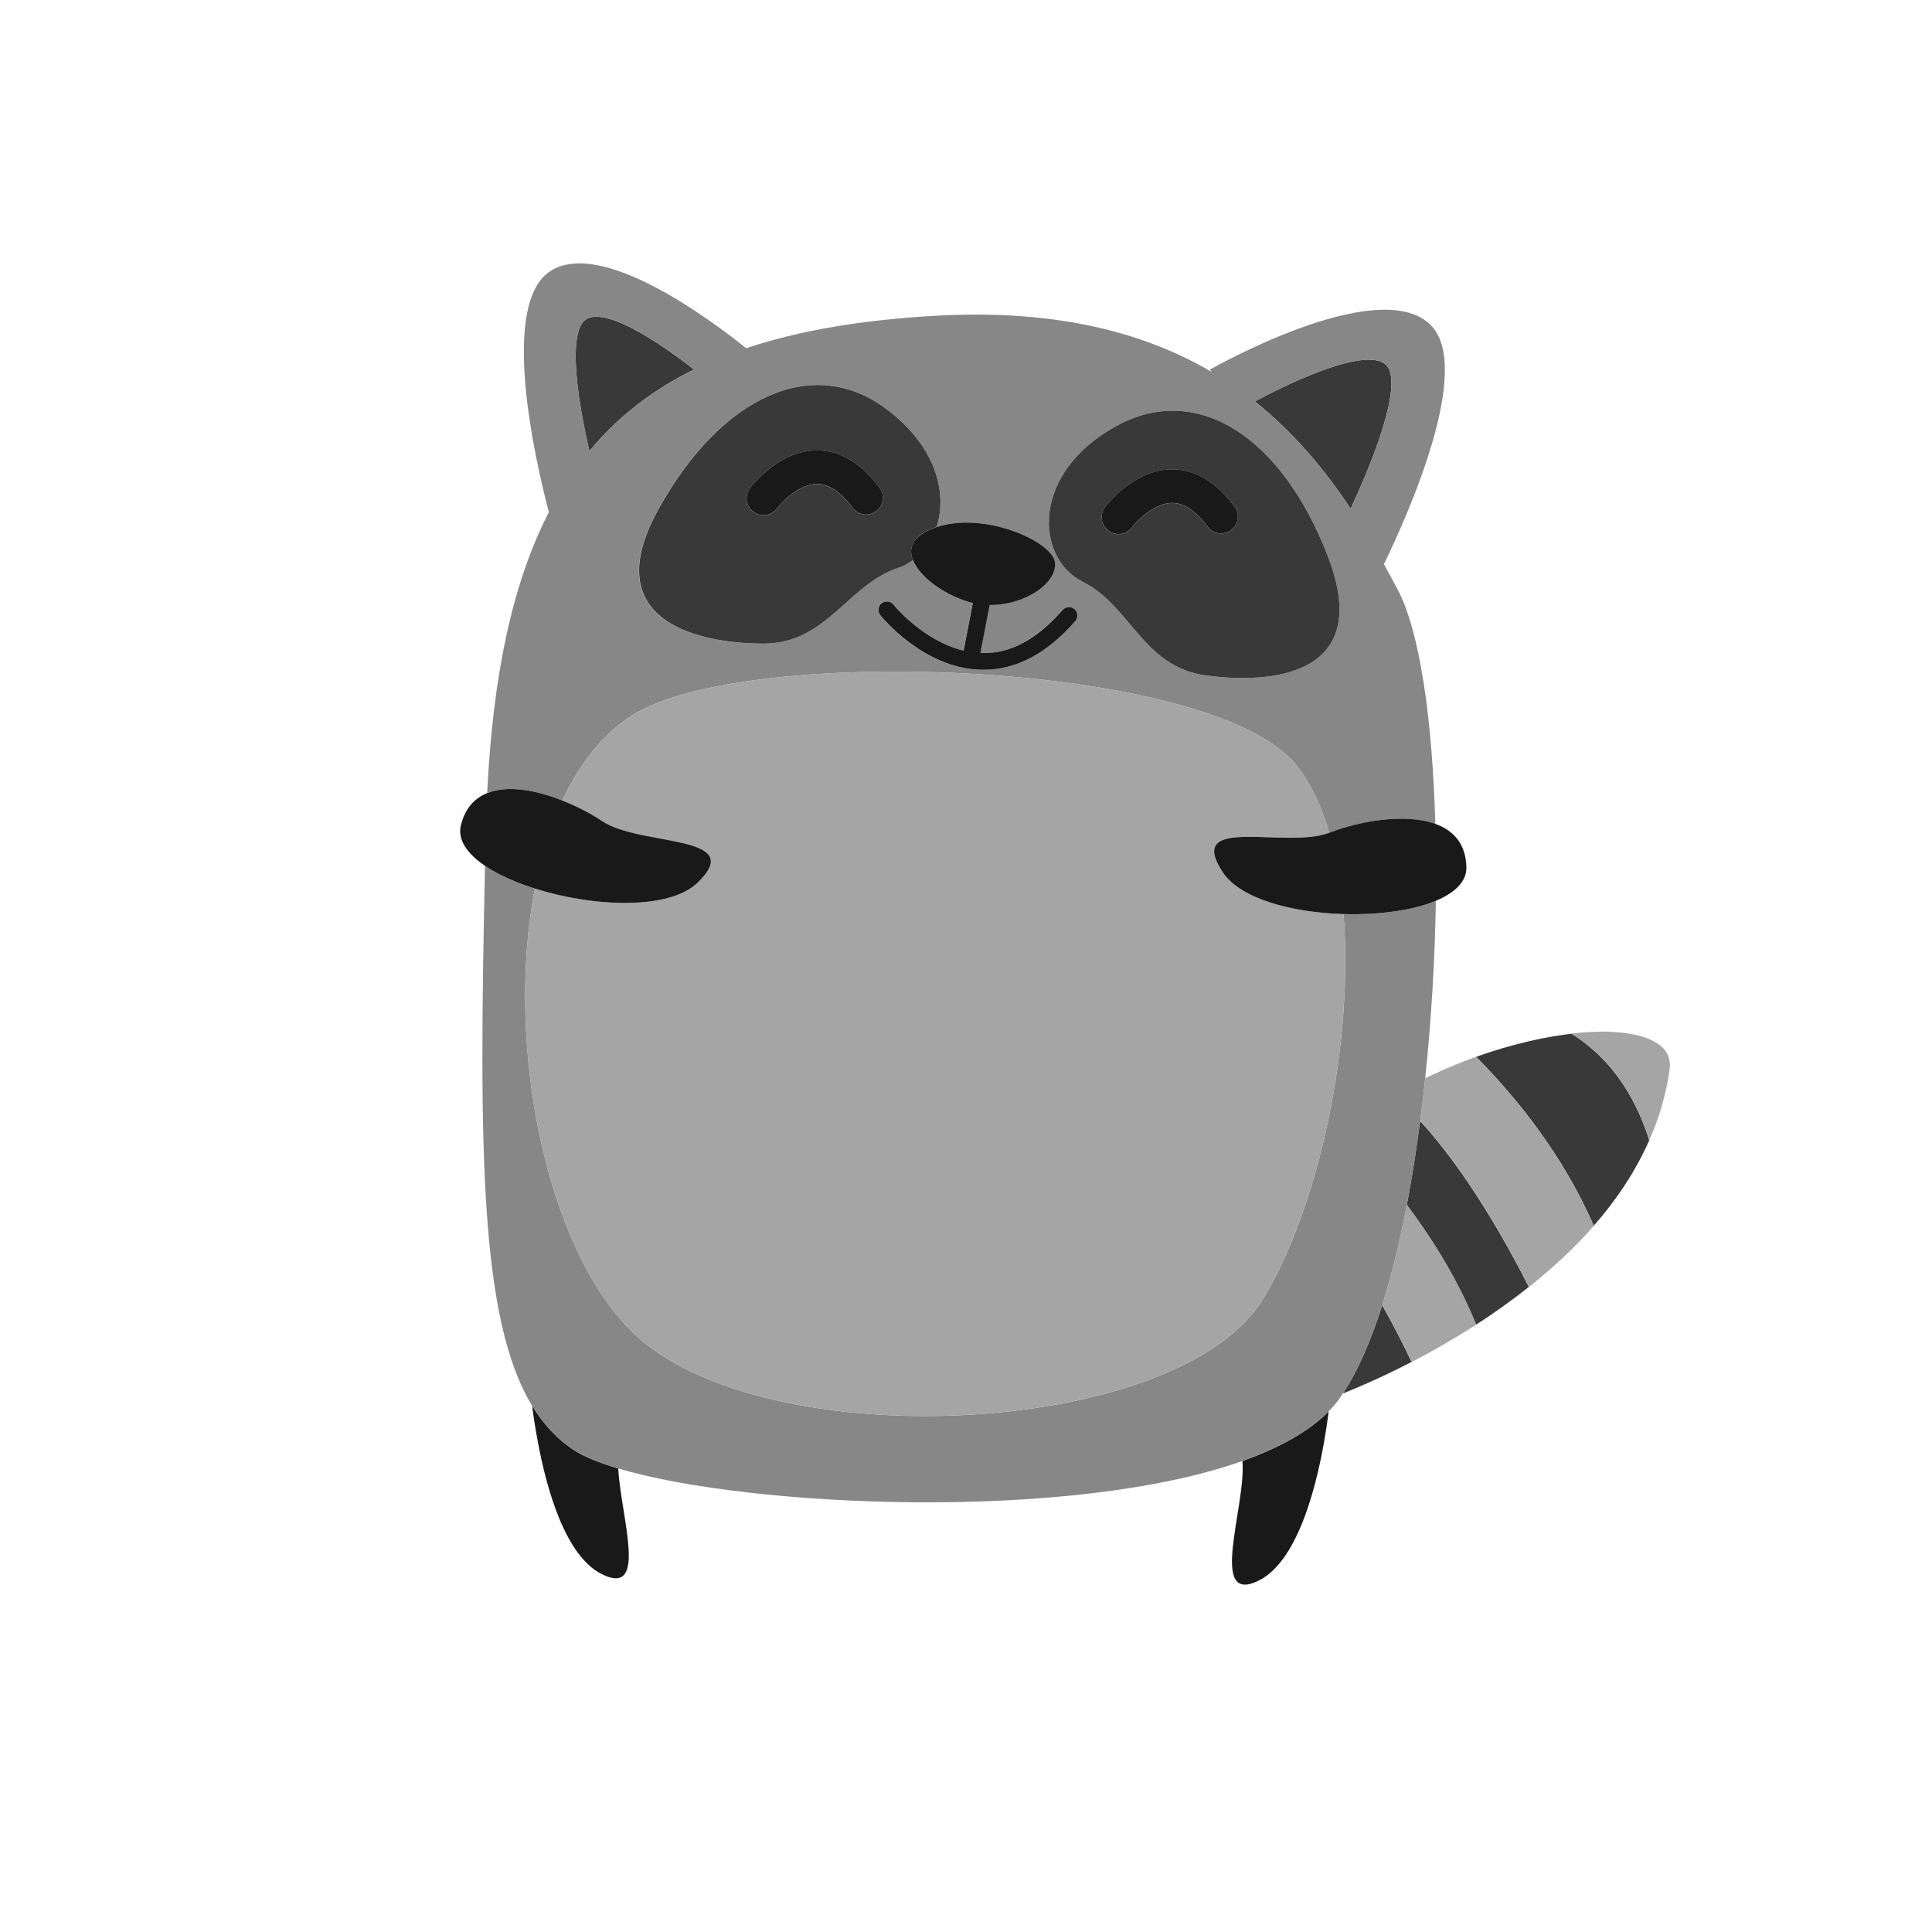
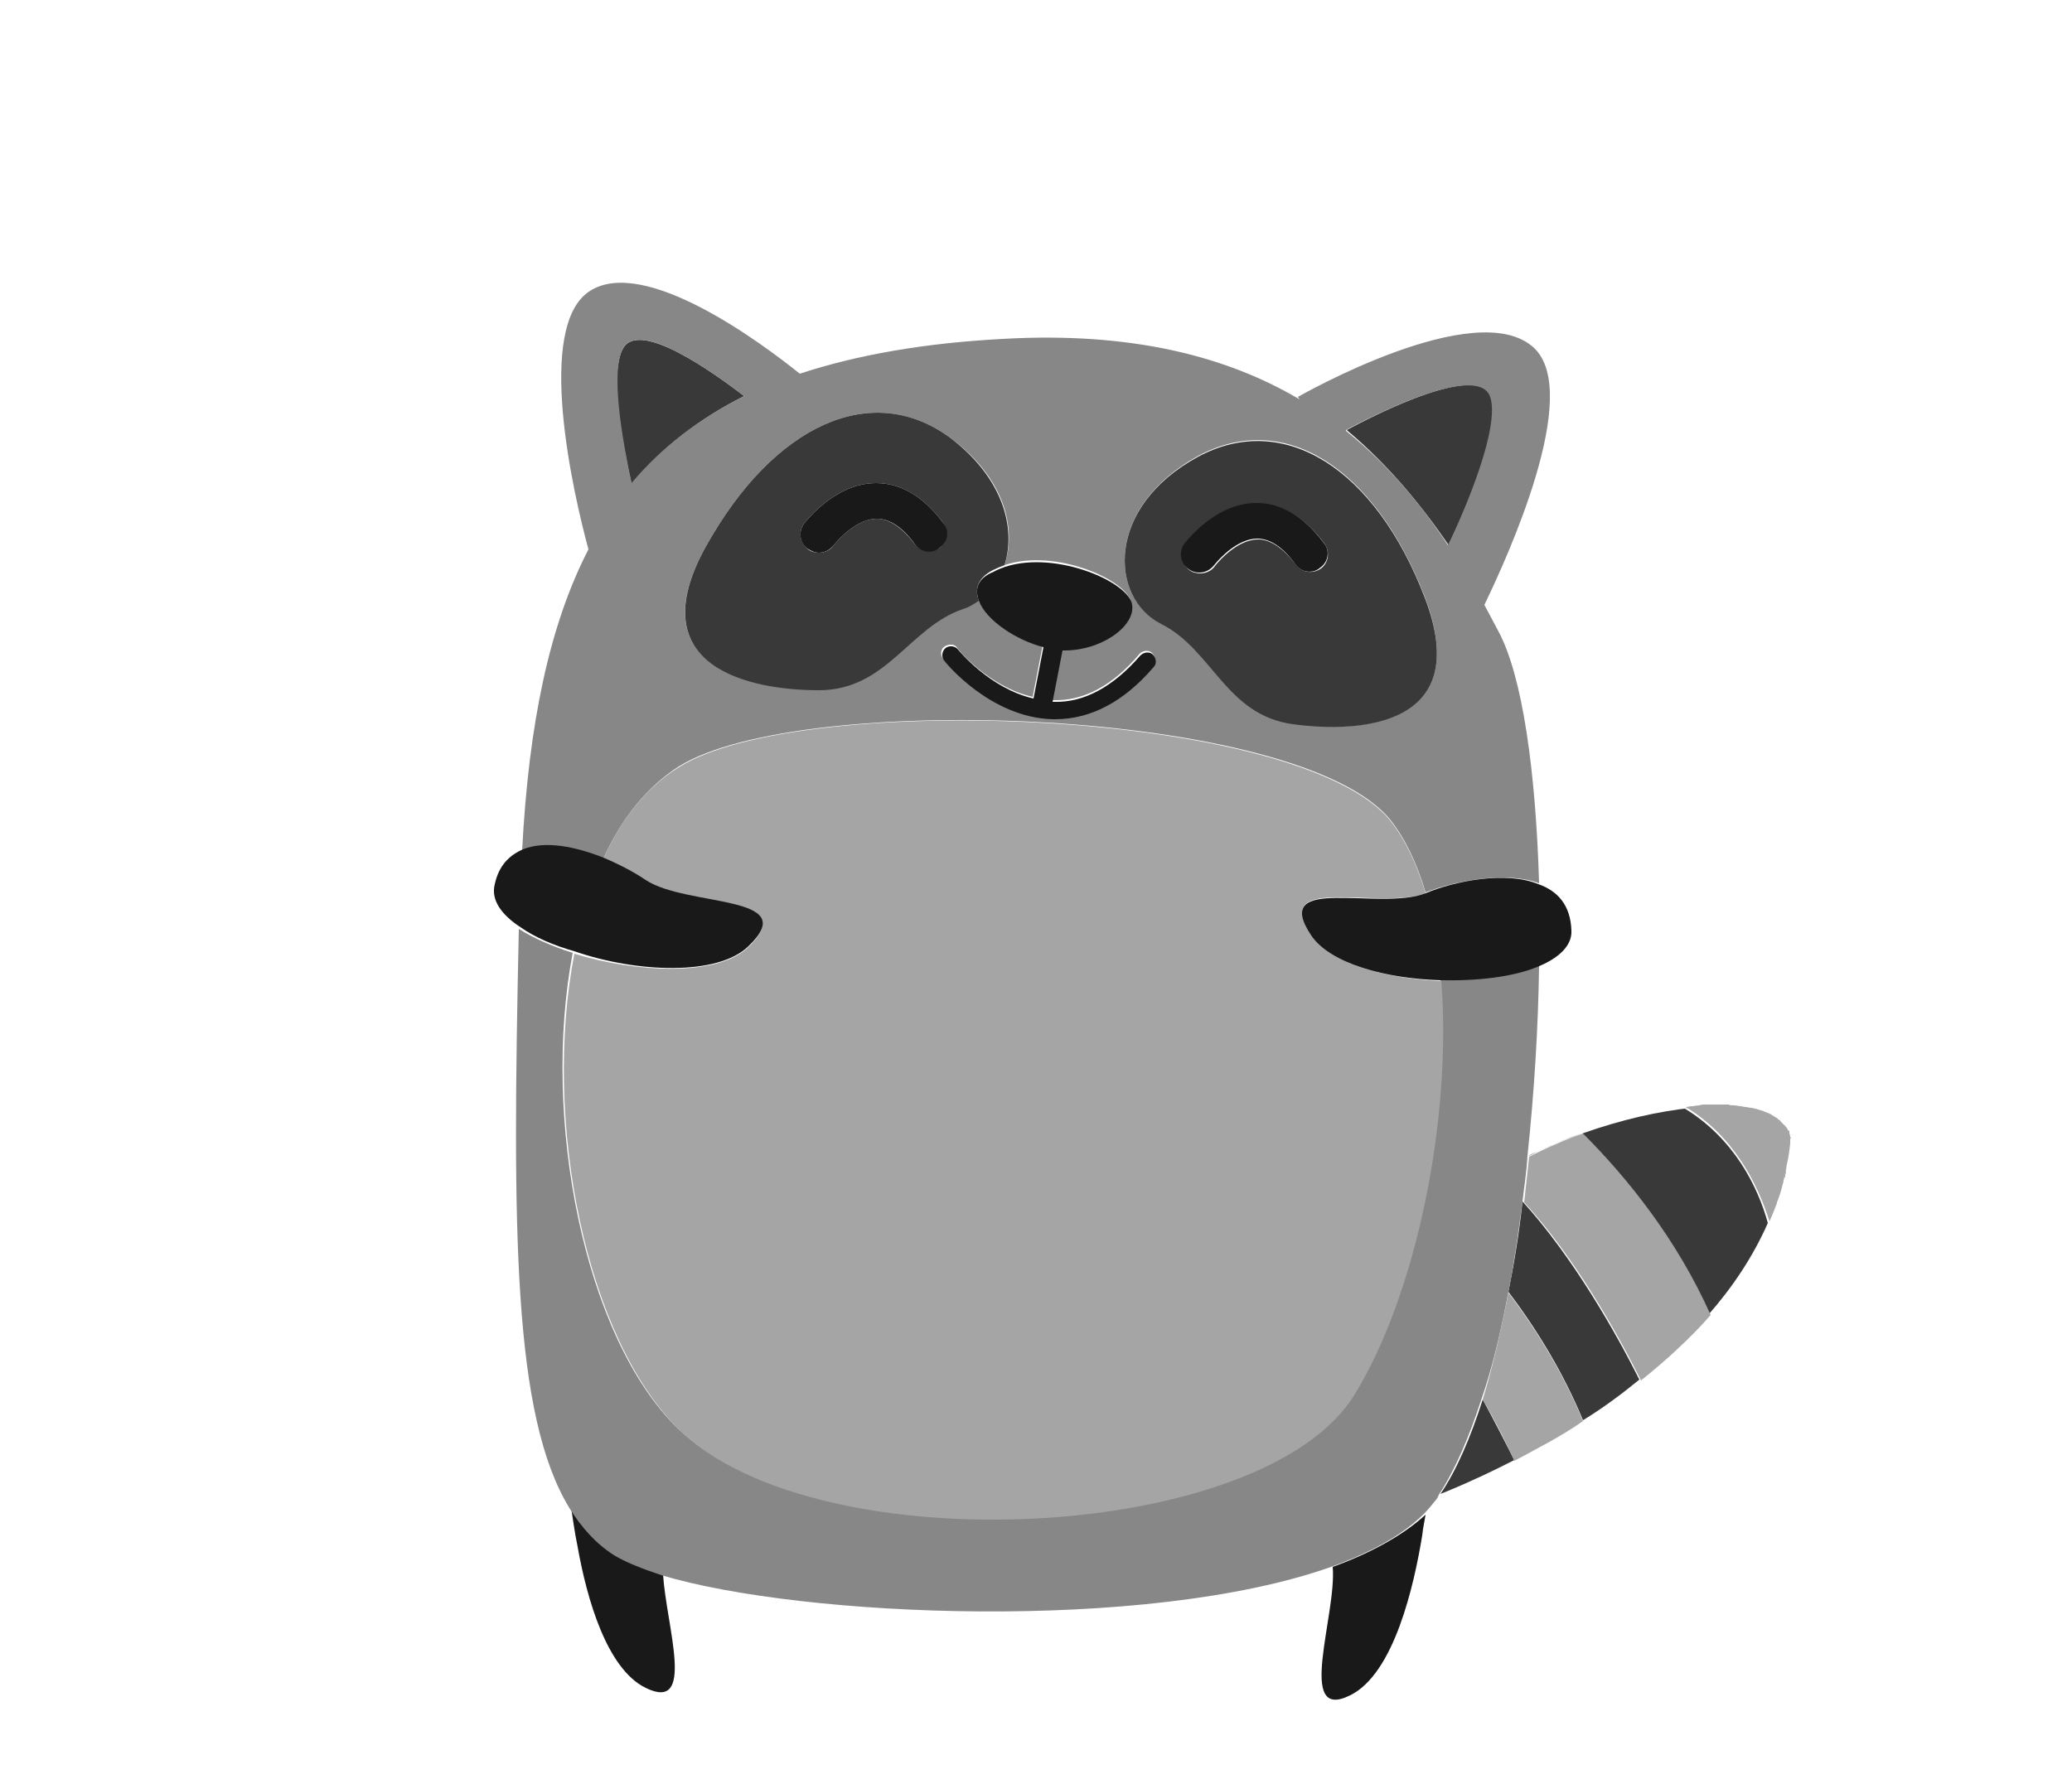
- <svg xmlns="http://www.w3.org/2000/svg" version="1.1" x="0px" y="0px" viewBox="0 0 250 250" style="enable-background:new 0 0 250 250;" xml:space="preserve">
-   <style type="text/css">
- 	.st0{fill:#393939;}
- 	.st1{fill:#A5A5A5;}
- 	.st2{fill:#191919;}
- 	.st3{fill:#878787;}
- </style>
+ <svg xmlns="http://www.w3.org/2000/svg" version="1.1" id="Layer_1" x="0px" y="0px" viewBox="0 0 250 214.6" enable-background="new 0 0 250 214.6" xml:space="preserve">
  <g id="_x31_">
</g>
  <g id="Designed_by_Vecteezy">
-     <path class="st0" d="M185.63,138.95c-0.4,0.19-0.81,0.38-1.21,0.57c0,0.01,0,0.01,0,0.02   C184.83,139.35,185.23,139.14,185.63,138.95z" />
-     <path class="st0" d="M178.85,168.89c-1.47,4.66-3.17,8.56-5.1,11.43c2.04-0.8,6.99-2.88,12.82-6.21c-1.36,0.78-2.67,1.49-3.91,2.13   C181.6,173.99,180.31,171.46,178.85,168.89z" />
-     <path class="st0" d="M215.78,136.44c0.03,0.07,0.06,0.14,0.09,0.22C215.84,136.59,215.81,136.51,215.78,136.44z" />
-     <path class="st0" d="M216.02,137.19c0.01,0.08,0.03,0.15,0.04,0.23C216.05,137.35,216.03,137.27,216.02,137.19z" />
-     <path class="st0" d="M182.04,155.91c3.38,4.51,6.62,9.73,8.97,15.5c2.26-1.45,4.56-3.09,6.82-4.88   c-2.81-5.56-7.97-14.84-14.07-21.48C183.28,148.8,182.7,152.45,182.04,155.91z" />
-     <path class="st0" d="M185.66,138.94c1.78-0.82,3.57-1.55,5.34-2.19C189.23,137.38,187.45,138.12,185.66,138.94z" />
-     <path class="st0" d="M203.34,133.76c0.28-0.03,0.55-0.05,0.83-0.08c-3.91,0.37-8.45,1.39-13.16,3.07   c5.27,5.33,11.27,12.75,15.22,21.87c2.9-3.31,5.39-7,7.18-11.06C212.07,143.21,209.22,137.39,203.34,133.76z" />
-     <path class="st0" d="M212.79,134.22c0.09,0.03,0.16,0.07,0.25,0.1C212.96,134.29,212.88,134.25,212.79,134.22z" />
-     <path class="st0" d="M191,171.43c-1.45,0.93-2.87,1.79-4.24,2.58C188.14,173.21,189.55,172.36,191,171.43z" />
-     <path class="st0" d="M214.55,135.08c0.08,0.06,0.16,0.11,0.24,0.17C214.72,135.19,214.63,135.14,214.55,135.08z" />
-     <path class="st0" d="M213.73,134.61c0.11,0.05,0.21,0.11,0.31,0.16C213.94,134.71,213.84,134.66,213.73,134.61z" />
-     <path class="st0" d="M208.55,133.54c0.23,0.01,0.45,0.03,0.68,0.05C209.01,133.57,208.79,133.55,208.55,133.54z" />
-     <path class="st0" d="M206.61,133.53c0.25-0.01,0.5-0.01,0.74-0.02C207.11,133.51,206.86,133.52,206.61,133.53z" />
-     <path class="st0" d="M205,133.61c0.28-0.02,0.55-0.04,0.82-0.05C205.54,133.57,205.27,133.59,205,133.61z" />
-     <path class="st0" d="M211.3,133.85c0.16,0.03,0.33,0.06,0.48,0.1C211.63,133.91,211.46,133.88,211.3,133.85z" />
-     <path class="st0" d="M210.02,133.65c0.2,0.02,0.38,0.05,0.57,0.08C210.4,133.7,210.21,133.68,210.02,133.65z" />
-     <path class="st0" d="M202.13,162.83c-1.39,1.3-2.84,2.54-4.3,3.7C199.3,165.37,200.74,164.14,202.13,162.83z" />
-     <path class="st0" d="M206.22,158.63c-1.27,1.46-2.63,2.84-4.03,4.15C203.6,161.46,204.95,160.08,206.22,158.63z" />
-     <path class="st0" d="M215.37,135.8c0.02,0.02,0.03,0.05,0.05,0.07C215.4,135.85,215.39,135.82,215.37,135.8z" />
-     <path class="st0" d="M214.3,145.35c-0.27,0.74-0.57,1.48-0.89,2.2C213.73,146.83,214.03,146.1,214.3,145.35z" />
-     <path class="st0" d="M215.63,140.73c-0.13,0.6-0.28,1.18-0.44,1.77C215.35,141.91,215.51,141.33,215.63,140.73z" />
-     <path class="st0" d="M215.04,143.09c-0.21,0.74-0.45,1.46-0.71,2.18C214.59,144.55,214.83,143.83,215.04,143.09z" />
-     <path class="st1" d="M216.02,137.19c-0.03-0.18-0.08-0.36-0.15-0.53c-0.03-0.07-0.05-0.15-0.09-0.22c-0.1-0.2-0.22-0.39-0.36-0.57   c-0.02-0.02-0.03-0.05-0.05-0.07c-0.16-0.2-0.36-0.38-0.58-0.55c-0.07-0.06-0.16-0.11-0.24-0.17c-0.16-0.11-0.33-0.22-0.52-0.32   c-0.1-0.05-0.2-0.11-0.31-0.16c-0.22-0.1-0.45-0.2-0.69-0.28c-0.09-0.03-0.16-0.07-0.25-0.1c-0.32-0.11-0.66-0.2-1.01-0.28   c-0.16-0.04-0.32-0.07-0.48-0.1c-0.23-0.04-0.47-0.09-0.71-0.12c-0.19-0.03-0.38-0.05-0.57-0.08c-0.25-0.03-0.52-0.05-0.78-0.07   c-0.22-0.02-0.45-0.04-0.68-0.05c-0.39-0.02-0.79-0.03-1.2-0.03c-0.24,0-0.49,0.01-0.74,0.02c-0.26,0.01-0.52,0.02-0.79,0.03   c-0.27,0.01-0.54,0.03-0.82,0.05c-0.27,0.02-0.55,0.05-0.83,0.07c-0.28,0.03-0.55,0.05-0.83,0.08c5.88,3.63,8.73,9.45,10.07,13.8v0   c0,0,0-0.01,0.01-0.01c0.32-0.72,0.61-1.45,0.89-2.2c0.01-0.03,0.02-0.06,0.03-0.08c0.26-0.72,0.5-1.44,0.71-2.18   c0.06-0.19,0.1-0.4,0.15-0.59c0.16-0.58,0.31-1.17,0.44-1.77c0.17-0.82,0.32-1.65,0.42-2.49c0.04-0.29,0.03-0.56,0-0.82   C216.05,137.35,216.03,137.27,216.02,137.19z" />
-     <path class="st1" d="M191.01,136.75C191,136.75,191,136.75,191.01,136.75c-1.77,0.63-3.56,1.36-5.34,2.19   c-0.01,0-0.02,0.01-0.03,0.01c-0.4,0.19-0.81,0.4-1.21,0.59c-0.2,1.86-0.42,3.69-0.65,5.51c6.1,6.64,11.26,15.91,14.07,21.48v0   c0,0,0,0,0,0c1.46-1.16,2.9-2.4,4.3-3.7c0.02-0.02,0.04-0.04,0.06-0.06c1.4-1.31,2.75-2.69,4.03-4.15c0,0,0,0,0,0l0,0   C202.27,149.5,196.28,142.08,191.01,136.75L191.01,136.75z" />
-     <path class="st1" d="M178.85,168.89c1.46,2.57,2.75,5.1,3.81,7.35c1.24-0.64,2.55-1.35,3.91-2.13c0.06-0.04,0.12-0.07,0.19-0.11   c1.37-0.79,2.79-1.65,4.24-2.58c0,0,0.01,0,0.01-0.01h0c-2.35-5.77-5.59-10.99-8.97-15.5   C181.14,160.62,180.07,165.01,178.85,168.89z" />
-     <path class="st2" d="M77.87,203.69c6.06,3.03,2.47-7.38,2.13-13.67c-2.45-0.73-4.43-1.52-5.72-2.37c-2.16-1.41-3.94-3.32-5.42-5.74   c0.15,1.23,0.4,2.9,0.76,4.79C70.79,192.91,73.2,201.36,77.87,203.69z" />
-     <path class="st2" d="M160.77,189.05c0.51,5.8-4.54,18.8,2.14,15.46c5.29-2.65,7.69-13.17,8.66-19.34c0.15-0.97,0.27-1.83,0.36-2.54   C169.37,185.25,165.5,187.37,160.77,189.05z" />
-     <path class="st0" d="M89.81,47.81c-3.77-2.93-12.59-9.25-14.57-5.85c-1.68,2.88-0.18,11.14,1.02,16.41   C79.93,53.95,84.41,50.47,89.81,47.81z" />
-     <path class="st0" d="M174.77,65.83c2.1-4.5,6.3-14.26,5.05-17.87c-1.65-4.76-17.4,3.97-17.4,3.97l0.09,0.13   C167.6,56.15,171.53,60.95,174.77,65.83z" />
-     <path class="st3" d="M72.76,103.59c2.22-4.75,5.23-8.62,9.12-11.07c14.68-9.24,75.02-7.07,85.9,6.52c1.83,2.29,3.22,5.27,4.23,8.71   c0,0,0.01,0,0.01,0c3.56-1.39,9.68-2.61,13.71-1.14c-0.38-13.51-2-24.96-4.91-30.4c-0.56-1.05-1.14-2.12-1.74-3.21   c2.82-5.79,11.78-25.49,5.96-31.03c-6.85-6.51-28.48,5.86-28.48,5.86l0.25,0.31c-8.64-5.08-20.08-8.17-35.79-7.28   c-9.43,0.54-17.54,1.88-24.46,4.2c-4.61-3.7-18.7-14.21-25.32-10c-6.65,4.23-1.96,24.56-0.22,31.22   c-4.69,9.1-7.23,21.02-7.98,36.33C65.74,101.54,69.46,102.28,72.76,103.59z M162.42,51.94c0,0,15.75-8.73,17.4-3.97   c1.25,3.61-2.95,13.36-5.05,17.87c-3.23-4.88-7.16-9.68-12.26-13.76L162.42,51.94z M144.59,55.05c10.27-5.55,21.22,1.33,27.26,17   c6.03,15.67-7.8,16.47-15.88,15.34c-8.08-1.14-9.71-9.05-15.87-12.11C133.94,72.22,133.3,61.15,144.59,55.05z M114.56,52.83   c6.56,4.83,8.06,10.97,6.63,15.37c6.19-2.07,14.96,1.87,15.3,4.56c0.33,2.64-3.86,5.58-8.45,5.53l-1.2,6.19   c0.07,0,0.13,0.01,0.19,0.01c3.66,0.13,7.18-1.8,10.44-5.56c0.4-0.45,1.08-0.5,1.54-0.11c0.45,0.4,0.5,1.08,0.11,1.54   c-3.64,4.19-7.64,6.31-11.89,6.31c-0.08,0-0.17,0-0.26,0c-7.47-0.15-12.86-6.79-13.09-7.07c-0.37-0.47-0.3-1.15,0.17-1.53   c0.47-0.38,1.15-0.3,1.53,0.17c0.04,0.05,3.83,4.7,9.09,5.95l1.19-6.16c-3.17-0.75-6.82-3.18-7.75-5.55   c-0.59,0.42-1.23,0.77-1.93,1.01c-6.52,2.17-9.24,9.79-17.4,9.79s-21.75-2.72-13.59-17.4C93.36,51.2,105.17,45.91,114.56,52.83z    M75.24,41.96c1.98-3.4,10.79,2.92,14.57,5.85c-5.39,2.66-9.88,6.14-13.55,10.55C75.06,53.1,73.56,44.84,75.24,41.96z" />
-     <path class="st3" d="M182.04,155.91c0.66-3.47,1.24-7.11,1.73-10.86c0.24-1.82,0.46-3.65,0.65-5.51c0-0.01,0-0.01,0-0.02   c0.8-7.59,1.26-15.43,1.38-22.96c-3.05,1.27-7.48,1.85-11.95,1.72c1.31,16.58-3.06,37.67-10.41,49.8   c-10.87,17.94-64.69,20.66-81.55,4.35c-11.29-10.93-16.54-37.36-12.68-57.45c-2.5-0.79-4.75-1.8-6.45-2.94   c-0.8,36.55-0.69,58.73,6.1,69.87c1.47,2.42,3.25,4.33,5.42,5.74c1.29,0.84,3.27,1.64,5.72,2.37c16.98,5.06,58.52,6.93,80.77-0.97   c4.73-1.68,8.6-3.8,11.16-6.43c0.47-0.48,0.91-0.98,1.29-1.49c0.18-0.25,0.36-0.54,0.53-0.81c1.93-2.87,3.63-6.77,5.1-11.43   C180.07,165.01,181.14,160.62,182.04,155.91z" />
-     <path class="st1" d="M158.24,112.89c-5.04-7.59,8.19-2.96,13.78-5.14c-1.01-3.44-2.4-6.42-4.23-8.71   c-10.87-13.59-71.22-15.77-85.9-6.52c-3.89,2.45-6.91,6.32-9.12,11.07c1.96,0.78,3.78,1.75,5.13,2.65   c4.99,3.34,18.92,1.66,12.36,7.99c-3.69,3.56-13.5,3.14-21.05,0.75c-3.86,20.09,1.38,46.52,12.68,57.45   c16.85,16.31,70.67,13.59,81.55-4.35c7.35-12.13,11.72-33.22,10.41-49.8C167.21,118.09,160.51,116.32,158.24,112.89z" />
-     <path class="st0" d="M85.21,65.88c-8.15,14.68,5.44,17.4,13.59,17.4s10.87-7.61,17.4-9.79c0.7-0.23,1.34-0.59,1.93-1.01   c-0.53-1.36-0.19-2.71,1.69-3.71c0.44-0.23,0.9-0.42,1.37-0.57c1.44-4.4-0.07-10.54-6.63-15.37   C105.17,45.91,93.36,51.2,85.21,65.88z M97.04,63.2c0.15-0.2,3.69-4.91,8.68-4.91c0,0,0,0,0,0c3,0,5.72,1.62,8.09,4.83   c0.72,0.96,0.51,2.33-0.45,3.04c-0.96,0.72-2.33,0.51-3.04-0.45c-1.5-2.03-3.05-3.06-4.58-3.07c0,0-0.01,0-0.01,0   c-2.31,0-4.53,2.28-5.19,3.16c-0.43,0.57-1.08,0.87-1.75,0.87c-0.45,0-0.9-0.14-1.3-0.43C96.54,65.52,96.33,64.16,97.04,63.2z" />
-     <path class="st0" d="M140.1,75.28c6.16,3.06,7.79,10.98,15.87,12.11c8.08,1.13,21.91,0.33,15.88-15.34   c-6.03-15.67-16.99-22.55-27.26-17C133.3,61.15,133.94,72.22,140.1,75.28z M142.98,65.65c0.15-0.2,3.69-4.91,8.68-4.91c0,0,0,0,0,0   c3,0,5.72,1.62,8.09,4.83c0.72,0.96,0.51,2.33-0.45,3.04c-0.96,0.72-2.33,0.51-3.04-0.45c-1.5-2.03-3.05-3.06-4.58-3.07   c0,0-0.01,0-0.01,0c-2.31,0-4.53,2.28-5.19,3.16c-0.43,0.57-1.08,0.87-1.75,0.87c-0.45,0-0.9-0.14-1.3-0.43   C142.47,67.96,142.27,66.61,142.98,65.65z" />
-     <path class="st2" d="M118.13,72.48c0.93,2.38,4.58,4.8,7.75,5.55l-1.19,6.16c-5.26-1.25-9.05-5.89-9.09-5.95   c-0.37-0.47-1.06-0.54-1.53-0.17c-0.47,0.38-0.54,1.06-0.17,1.53c0.23,0.28,5.62,6.92,13.09,7.07c0.08,0,0.17,0,0.26,0   c4.25,0,8.25-2.12,11.89-6.31c0.39-0.45,0.34-1.14-0.11-1.54c-0.45-0.39-1.14-0.34-1.54,0.11c-3.26,3.76-6.78,5.7-10.44,5.56   c-0.07,0-0.13-0.01-0.19-0.01l1.2-6.19c4.59,0.05,8.78-2.88,8.45-5.53c-0.34-2.69-9.11-6.63-15.3-4.56   c-0.47,0.16-0.94,0.34-1.37,0.57C117.94,69.77,117.59,71.12,118.13,72.48z" />
-     <path class="st2" d="M90.26,114.23c6.56-6.33-7.37-4.65-12.36-7.99c-1.35-0.91-3.17-1.87-5.13-2.65c-3.3-1.31-7.02-2.05-9.71-0.97   c-1.62,0.65-2.87,1.93-3.42,4.17c-0.46,1.89,0.83,3.7,3.13,5.25c1.7,1.15,3.95,2.15,6.45,2.94   C76.76,117.37,86.57,117.79,90.26,114.23z" />
-     <path class="st2" d="M172.03,107.75c0,0-0.01,0-0.01,0c-5.6,2.18-18.82-2.45-13.78,5.14c2.28,3.43,8.97,5.2,15.61,5.39   c4.47,0.13,8.91-0.45,11.95-1.72c2.43-1.02,3.99-2.46,3.95-4.34c-0.07-3.07-1.7-4.77-4.01-5.61   C181.7,105.14,175.58,106.35,172.03,107.75z" />
-     <path class="st2" d="M144.73,69.11c0.66,0,1.32-0.3,1.75-0.87c0.66-0.88,2.88-3.16,5.19-3.16c0,0,0.01,0,0.01,0   c1.54,0,3.08,1.04,4.58,3.07c0.72,0.97,2.08,1.17,3.04,0.45c0.97-0.72,1.17-2.08,0.45-3.04c-2.37-3.2-5.09-4.83-8.09-4.83   c0,0,0,0,0,0c-4.99,0-8.53,4.71-8.68,4.91c-0.71,0.96-0.51,2.32,0.45,3.03C143.82,68.97,144.28,69.11,144.73,69.11z" />
-     <path class="st2" d="M98.79,66.66c0.66,0,1.32-0.3,1.75-0.87c0.66-0.88,2.88-3.16,5.19-3.16c0,0,0.01,0,0.01,0   c1.54,0,3.08,1.04,4.58,3.07c0.72,0.97,2.08,1.17,3.04,0.45c0.97-0.72,1.17-2.08,0.45-3.04c-2.37-3.2-5.09-4.83-8.09-4.83   c0,0,0,0,0,0c-4.99,0-8.53,4.71-8.68,4.91c-0.71,0.96-0.51,2.32,0.45,3.03C97.89,66.52,98.34,66.66,98.79,66.66z" />
+     <path fill="#393939" d="M185.6,138.9c-0.4,0.2-0.8,0.4-1.2,0.6c0,0,0,0,0,0C184.8,139.4,185.2,139.1,185.6,138.9z" />
+     <path fill="#393939" d="M178.9,168.9c-1.5,4.7-3.2,8.6-5.1,11.4c2-0.8,7-2.9,12.8-6.2c-1.4,0.8-2.7,1.5-3.9,2.1   C181.6,174,180.3,171.5,178.9,168.9z" />
+     <path fill="#393939" d="M215.8,136.4c0,0.1,0.1,0.1,0.1,0.2C215.8,136.6,215.8,136.5,215.8,136.4z" />
+     <path fill="#393939" d="M216,137.2c0,0.1,0,0.1,0,0.2C216.1,137.4,216,137.3,216,137.2z" />
+     <path fill="#393939" d="M182,155.9c3.4,4.5,6.6,9.7,9,15.5c2.3-1.4,4.6-3.1,6.8-4.9c-2.8-5.6-8-14.8-14.1-21.5   C183.3,148.8,182.7,152.4,182,155.9z" />
+     <path fill="#393939" d="M185.7,138.9c1.8-0.8,3.6-1.6,5.3-2.2C189.2,137.4,187.4,138.1,185.7,138.9z" />
+     <path fill="#393939" d="M203.3,133.8c0.3,0,0.6-0.1,0.8-0.1c-3.9,0.4-8.4,1.4-13.2,3.1c5.3,5.3,11.3,12.8,15.2,21.9   c2.9-3.3,5.4-7,7.2-11.1C212.1,143.2,209.2,137.4,203.3,133.8z" />
+     <path fill="#393939" d="M212.8,134.2c0.1,0,0.2,0.1,0.2,0.1C213,134.3,212.9,134.2,212.8,134.2z" />
+     <path fill="#393939" d="M191,171.4c-1.4,0.9-2.9,1.8-4.2,2.6C188.1,173.2,189.6,172.4,191,171.4z" />
+     <path fill="#393939" d="M214.6,135.1c0.1,0.1,0.2,0.1,0.2,0.2C214.7,135.2,214.6,135.1,214.6,135.1z" />
+     <path fill="#393939" d="M213.7,134.6c0.1,0.1,0.2,0.1,0.3,0.2C213.9,134.7,213.8,134.7,213.7,134.6z" />
+     <path fill="#393939" d="M208.6,133.5c0.2,0,0.4,0,0.7,0.1C209,133.6,208.8,133.6,208.6,133.5z" />
+     <path fill="#393939" d="M206.6,133.5c0.2,0,0.5,0,0.7,0C207.1,133.5,206.9,133.5,206.6,133.5z" />
+     <path fill="#393939" d="M205,133.6c0.3,0,0.6,0,0.8-0.1C205.5,133.6,205.3,133.6,205,133.6z" />
+     <path fill="#393939" d="M211.3,133.9c0.2,0,0.3,0.1,0.5,0.1C211.6,133.9,211.5,133.9,211.3,133.9z" />
+     <path fill="#393939" d="M210,133.6c0.2,0,0.4,0.1,0.6,0.1C210.4,133.7,210.2,133.7,210,133.6z" />
+     <path fill="#393939" d="M202.1,162.8c-1.4,1.3-2.8,2.5-4.3,3.7C199.3,165.4,200.7,164.1,202.1,162.8z" />
+     <path fill="#393939" d="M206.2,158.6c-1.3,1.5-2.6,2.8-4,4.1C203.6,161.5,204.9,160.1,206.2,158.6z" />
+     <path fill="#393939" d="M215.4,135.8C215.4,135.8,215.4,135.9,215.4,135.8C215.4,135.9,215.4,135.8,215.4,135.8z" />
+     <path fill="#393939" d="M214.3,145.4c-0.3,0.7-0.6,1.5-0.9,2.2C213.7,146.8,214,146.1,214.3,145.4z" />
+     <path fill="#393939" d="M215.6,140.7c-0.1,0.6-0.3,1.2-0.4,1.8C215.4,141.9,215.5,141.3,215.6,140.7z" />
+     <path fill="#393939" d="M215,143.1c-0.2,0.7-0.4,1.5-0.7,2.2C214.6,144.6,214.8,143.8,215,143.1z" />
+     <path fill="#A5A5A5" d="M216,137.2c0-0.2-0.1-0.4-0.1-0.5c0-0.1-0.1-0.1-0.1-0.2c-0.1-0.2-0.2-0.4-0.4-0.6c0,0,0-0.1-0.1-0.1   c-0.2-0.2-0.4-0.4-0.6-0.6c-0.1-0.1-0.2-0.1-0.2-0.2c-0.2-0.1-0.3-0.2-0.5-0.3c-0.1-0.1-0.2-0.1-0.3-0.2c-0.2-0.1-0.4-0.2-0.7-0.3   c-0.1,0-0.2-0.1-0.2-0.1c-0.3-0.1-0.7-0.2-1-0.3c-0.2,0-0.3-0.1-0.5-0.1c-0.2,0-0.5-0.1-0.7-0.1c-0.2,0-0.4-0.1-0.6-0.1   c-0.2,0-0.5-0.1-0.8-0.1c-0.2,0-0.4,0-0.7-0.1c-0.4,0-0.8,0-1.2,0c-0.2,0-0.5,0-0.7,0c-0.3,0-0.5,0-0.8,0c-0.3,0-0.5,0-0.8,0.1   c-0.3,0-0.6,0.1-0.8,0.1c-0.3,0-0.6,0.1-0.8,0.1c5.9,3.6,8.7,9.4,10.1,13.8l0,0c0,0,0,0,0,0c0.3-0.7,0.6-1.4,0.9-2.2   c0,0,0-0.1,0-0.1c0.3-0.7,0.5-1.4,0.7-2.2c0.1-0.2,0.1-0.4,0.1-0.6c0.2-0.6,0.3-1.2,0.4-1.8c0.2-0.8,0.3-1.6,0.4-2.5   c0-0.3,0-0.6,0-0.8C216.1,137.4,216,137.3,216,137.2z" />
+     <path fill="#A5A5A5" d="M191,136.8C191,136.8,191,136.8,191,136.8c-1.8,0.6-3.6,1.4-5.3,2.2c0,0,0,0,0,0c-0.4,0.2-0.8,0.4-1.2,0.6   c-0.2,1.9-0.4,3.7-0.6,5.5c6.1,6.6,11.3,15.9,14.1,21.5l0,0l0,0c1.5-1.2,2.9-2.4,4.3-3.7c0,0,0,0,0.1-0.1c1.4-1.3,2.8-2.7,4-4.1   l0,0l0,0C202.3,149.5,196.3,142.1,191,136.8L191,136.8z" />
+     <path fill="#A5A5A5" d="M178.9,168.9c1.5,2.6,2.8,5.1,3.8,7.4c1.2-0.6,2.6-1.4,3.9-2.1c0.1,0,0.1-0.1,0.2-0.1   c1.4-0.8,2.8-1.6,4.2-2.6c0,0,0,0,0,0l0,0c-2.4-5.8-5.6-11-9-15.5C181.1,160.6,180.1,165,178.9,168.9z" />
+     <path fill="#191919" d="M77.9,203.7c6.1,3,2.5-7.4,2.1-13.7c-2.4-0.7-4.4-1.5-5.7-2.4c-2.2-1.4-3.9-3.3-5.4-5.7   c0.2,1.2,0.4,2.9,0.8,4.8C70.8,192.9,73.2,201.4,77.9,203.7z" />
+     <path fill="#191919" d="M160.8,189.1c0.5,5.8-4.5,18.8,2.1,15.5c5.3-2.6,7.7-13.2,8.7-19.3c0.1-1,0.3-1.8,0.4-2.5   C169.4,185.2,165.5,187.4,160.8,189.1z" />
+     <path fill="#393939" d="M89.8,47.8C86,44.9,77.2,38.6,75.2,42c-1.7,2.9-0.2,11.1,1,16.4C79.9,54,84.4,50.5,89.8,47.8z" />
+     <path fill="#393939" d="M174.8,65.8c2.1-4.5,6.3-14.3,5.1-17.9c-1.6-4.8-17.4,4-17.4,4l0.1,0.1C167.6,56.2,171.5,61,174.8,65.8z" />
+     <path fill="#878787" d="M72.8,103.6C75,98.8,78,95,81.9,92.5c14.7-9.2,75-7.1,85.9,6.5c1.8,2.3,3.2,5.3,4.2,8.7h0   c3.6-1.4,9.7-2.6,13.7-1.1c-0.4-13.5-2-25-4.9-30.4c-0.6-1.1-1.1-2.1-1.7-3.2c2.8-5.8,11.8-25.5,6-31c-6.9-6.5-28.5,5.9-28.5,5.9   l0.2,0.3c-8.6-5.1-20.1-8.2-35.8-7.3c-9.4,0.5-17.5,1.9-24.5,4.2c-4.6-3.7-18.7-14.2-25.3-10c-6.7,4.2-2,24.6-0.2,31.2   c-4.7,9.1-7.2,21-8,36.3C65.7,101.5,69.5,102.3,72.8,103.6z M162.4,51.9c0,0,15.8-8.7,17.4-4c1.2,3.6-2.9,13.4-5.1,17.9   c-3.2-4.9-7.2-9.7-12.3-13.8L162.4,51.9z M144.6,55c10.3-5.5,21.2,1.3,27.3,17c6,15.7-7.8,16.5-15.9,15.3   c-8.1-1.1-9.7-9.1-15.9-12.1S133.3,61.2,144.6,55z M114.6,52.8c6.6,4.8,8.1,11,6.6,15.4c6.2-2.1,15,1.9,15.3,4.6   c0.3,2.6-3.9,5.6-8.4,5.5l-1.2,6.2c0.1,0,0.1,0,0.2,0c3.7,0.1,7.2-1.8,10.4-5.6c0.4-0.4,1.1-0.5,1.5-0.1c0.4,0.4,0.5,1.1,0.1,1.5   c-3.6,4.2-7.6,6.3-11.9,6.3c-0.1,0-0.2,0-0.3,0c-7.5-0.2-12.9-6.8-13.1-7.1c-0.4-0.5-0.3-1.2,0.2-1.5s1.2-0.3,1.5,0.2   c0,0.1,3.8,4.7,9.1,5.9l1.2-6.2c-3.2-0.8-6.8-3.2-7.8-5.6c-0.6,0.4-1.2,0.8-1.9,1c-6.5,2.2-9.2,9.8-17.4,9.8S77,80.6,85.2,65.9   C93.4,51.2,105.2,45.9,114.6,52.8z M75.2,42c2-3.4,10.8,2.9,14.6,5.8c-5.4,2.7-9.9,6.1-13.6,10.5C75.1,53.1,73.6,44.8,75.2,42z" />
+     <path fill="#878787" d="M182,155.9c0.7-3.5,1.2-7.1,1.7-10.9c0.2-1.8,0.5-3.6,0.6-5.5c0,0,0,0,0,0c0.8-7.6,1.3-15.4,1.4-23   c-3.1,1.3-7.5,1.8-11.9,1.7c1.3,16.6-3.1,37.7-10.4,49.8c-10.9,17.9-64.7,20.7-81.6,4.4c-11.3-10.9-16.5-37.4-12.7-57.4   c-2.5-0.8-4.8-1.8-6.5-2.9c-0.8,36.6-0.7,58.7,6.1,69.9c1.5,2.4,3.2,4.3,5.4,5.7c1.3,0.8,3.3,1.6,5.7,2.4c17,5.1,58.5,6.9,80.8-1   c4.7-1.7,8.6-3.8,11.2-6.4c0.5-0.5,0.9-1,1.3-1.5c0.2-0.2,0.4-0.5,0.5-0.8c1.9-2.9,3.6-6.8,5.1-11.4   C180.1,165,181.1,160.6,182,155.9z" />
+     <path fill="#A5A5A5" d="M158.2,112.9c-5-7.6,8.2-3,13.8-5.1c-1-3.4-2.4-6.4-4.2-8.7c-10.9-13.6-71.2-15.8-85.9-6.5   C78,95,75,98.8,72.8,103.6c2,0.8,3.8,1.8,5.1,2.7c5,3.3,18.9,1.7,12.4,8c-3.7,3.6-13.5,3.1-21,0.8c-3.9,20.1,1.4,46.5,12.7,57.5   c16.8,16.3,70.7,13.6,81.5-4.4c7.4-12.1,11.7-33.2,10.4-49.8C167.2,118.1,160.5,116.3,158.2,112.9z" />
+     <path fill="#393939" d="M85.2,65.9c-8.2,14.7,5.4,17.4,13.6,17.4s10.9-7.6,17.4-9.8c0.7-0.2,1.3-0.6,1.9-1   c-0.5-1.4-0.2-2.7,1.7-3.7c0.4-0.2,0.9-0.4,1.4-0.6c1.4-4.4-0.1-10.5-6.6-15.4C105.2,45.9,93.4,51.2,85.2,65.9z M97,63.2   c0.2-0.2,3.7-4.9,8.7-4.9l0,0c3,0,5.7,1.6,8.1,4.8c0.7,1,0.5,2.3-0.4,3c-1,0.7-2.3,0.5-3-0.4c-1.5-2-3.1-3.1-4.6-3.1h0   c-2.3,0-4.5,2.3-5.2,3.2c-0.4,0.6-1.1,0.9-1.8,0.9c-0.4,0-0.9-0.1-1.3-0.4C96.5,65.5,96.3,64.2,97,63.2z" />
+     <path fill="#393939" d="M140.1,75.3c6.2,3.1,7.8,11,15.9,12.1c8.1,1.1,21.9,0.3,15.9-15.3s-17-22.5-27.3-17   C133.3,61.2,133.9,72.2,140.1,75.3z M143,65.7c0.1-0.2,3.7-4.9,8.7-4.9l0,0c3,0,5.7,1.6,8.1,4.8c0.7,1,0.5,2.3-0.4,3   c-1,0.7-2.3,0.5-3-0.4c-1.5-2-3.1-3.1-4.6-3.1h0c-2.3,0-4.5,2.3-5.2,3.2c-0.4,0.6-1.1,0.9-1.8,0.9c-0.4,0-0.9-0.1-1.3-0.4   C142.5,68,142.3,66.6,143,65.7z" />
+     <path fill="#191919" d="M118.1,72.5c0.9,2.4,4.6,4.8,7.8,5.6l-1.2,6.2c-5.3-1.2-9.1-5.9-9.1-5.9c-0.4-0.5-1.1-0.5-1.5-0.2   c-0.5,0.4-0.5,1.1-0.2,1.5c0.2,0.3,5.6,6.9,13.1,7.1c0.1,0,0.2,0,0.3,0c4.3,0,8.3-2.1,11.9-6.3c0.4-0.4,0.3-1.1-0.1-1.5   c-0.4-0.4-1.1-0.3-1.5,0.1c-3.3,3.8-6.8,5.7-10.4,5.6c-0.1,0-0.1,0-0.2,0l1.2-6.2c4.6,0.1,8.8-2.9,8.4-5.5   c-0.3-2.7-9.1-6.6-15.3-4.6c-0.5,0.2-0.9,0.3-1.4,0.6C117.9,69.8,117.6,71.1,118.1,72.5z" />
+     <path fill="#191919" d="M90.3,114.2c6.6-6.3-7.4-4.7-12.4-8c-1.3-0.9-3.2-1.9-5.1-2.7c-3.3-1.3-7-2.1-9.7-1   c-1.6,0.7-2.9,1.9-3.4,4.2c-0.5,1.9,0.8,3.7,3.1,5.2c1.7,1.2,4,2.2,6.5,2.9C76.8,117.4,86.6,117.8,90.3,114.2z" />
+     <path fill="#191919" d="M172,107.8L172,107.8c-5.6,2.2-18.8-2.4-13.8,5.1c2.3,3.4,9,5.2,15.6,5.4c4.5,0.1,8.9-0.4,11.9-1.7   c2.4-1,4-2.5,3.9-4.3c-0.1-3.1-1.7-4.8-4-5.6C181.7,105.1,175.6,106.3,172,107.8z" />
+     <path fill="#191919" d="M144.7,69.1c0.7,0,1.3-0.3,1.8-0.9c0.7-0.9,2.9-3.2,5.2-3.2h0c1.5,0,3.1,1,4.6,3.1c0.7,1,2.1,1.2,3,0.4   c1-0.7,1.2-2.1,0.4-3c-2.4-3.2-5.1-4.8-8.1-4.8l0,0c-5,0-8.5,4.7-8.7,4.9c-0.7,1-0.5,2.3,0.4,3C143.8,69,144.3,69.1,144.7,69.1z" />
+     <path fill="#191919" d="M98.8,66.7c0.7,0,1.3-0.3,1.8-0.9c0.7-0.9,2.9-3.2,5.2-3.2h0c1.5,0,3.1,1,4.6,3.1c0.7,1,2.1,1.2,3,0.4   c1-0.7,1.2-2.1,0.4-3c-2.4-3.2-5.1-4.8-8.1-4.8l0,0c-5,0-8.5,4.7-8.7,4.9c-0.7,1-0.5,2.3,0.4,3C97.9,66.5,98.3,66.7,98.8,66.7z" />
  </g>
</svg>
